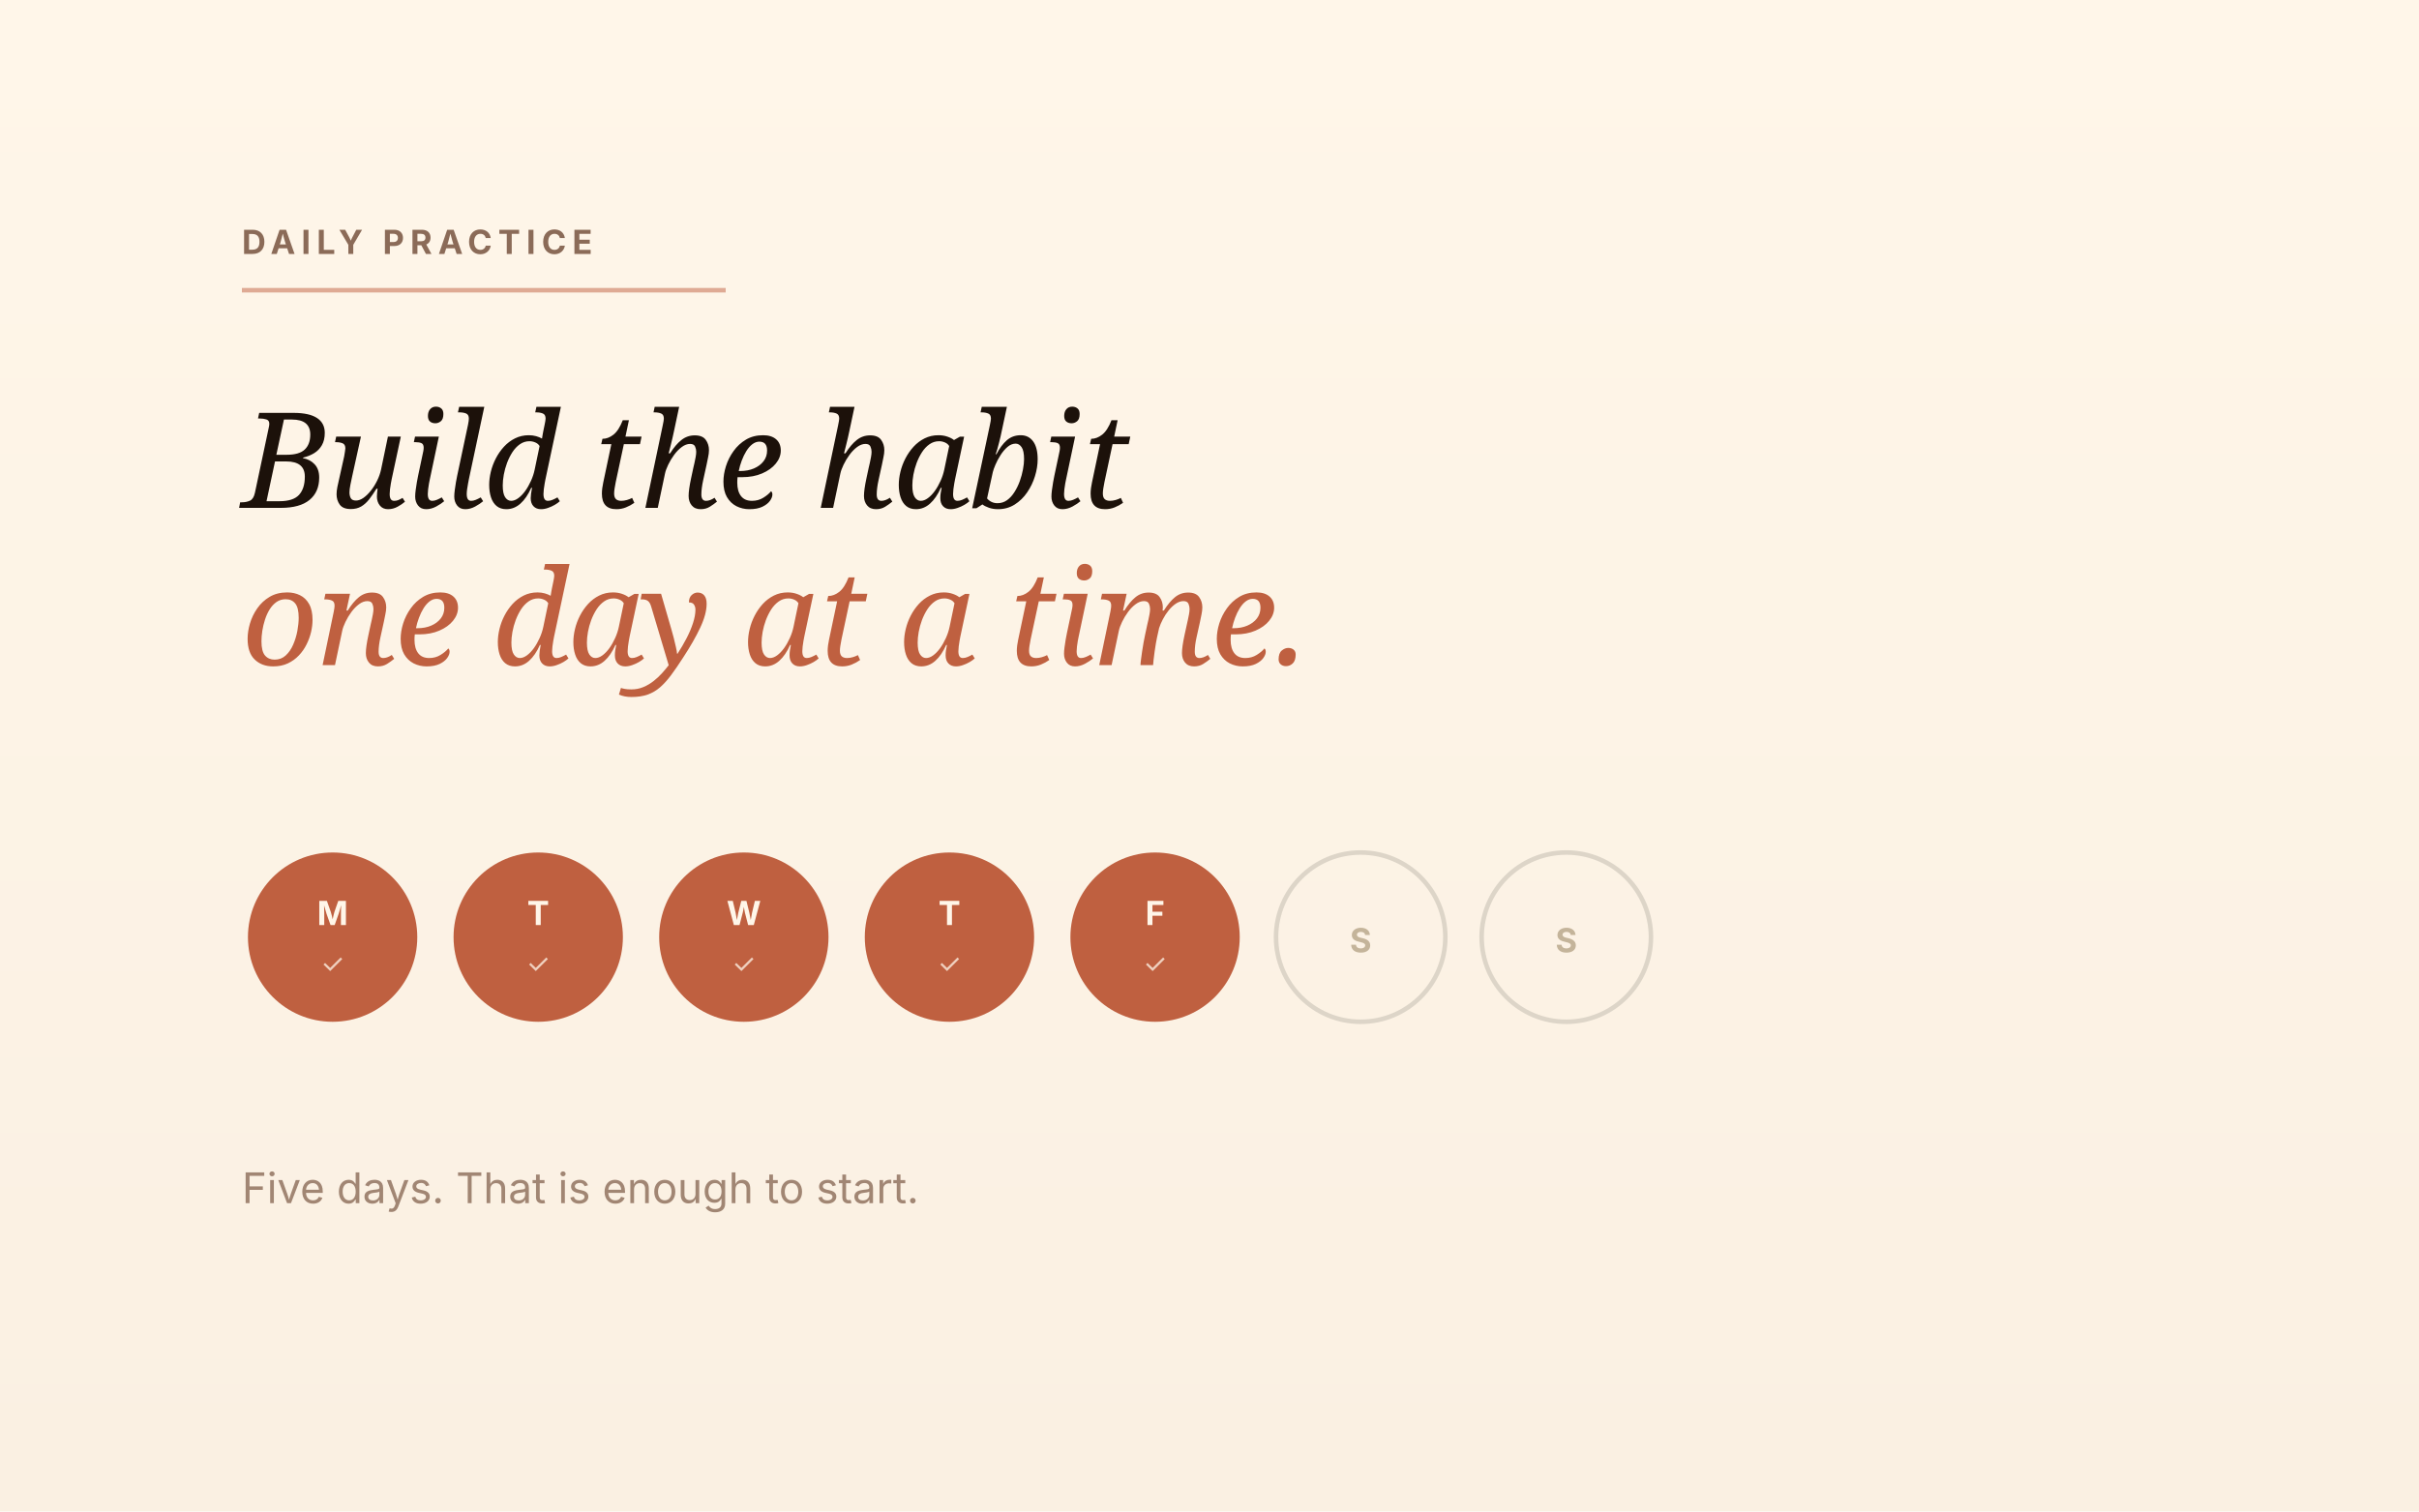
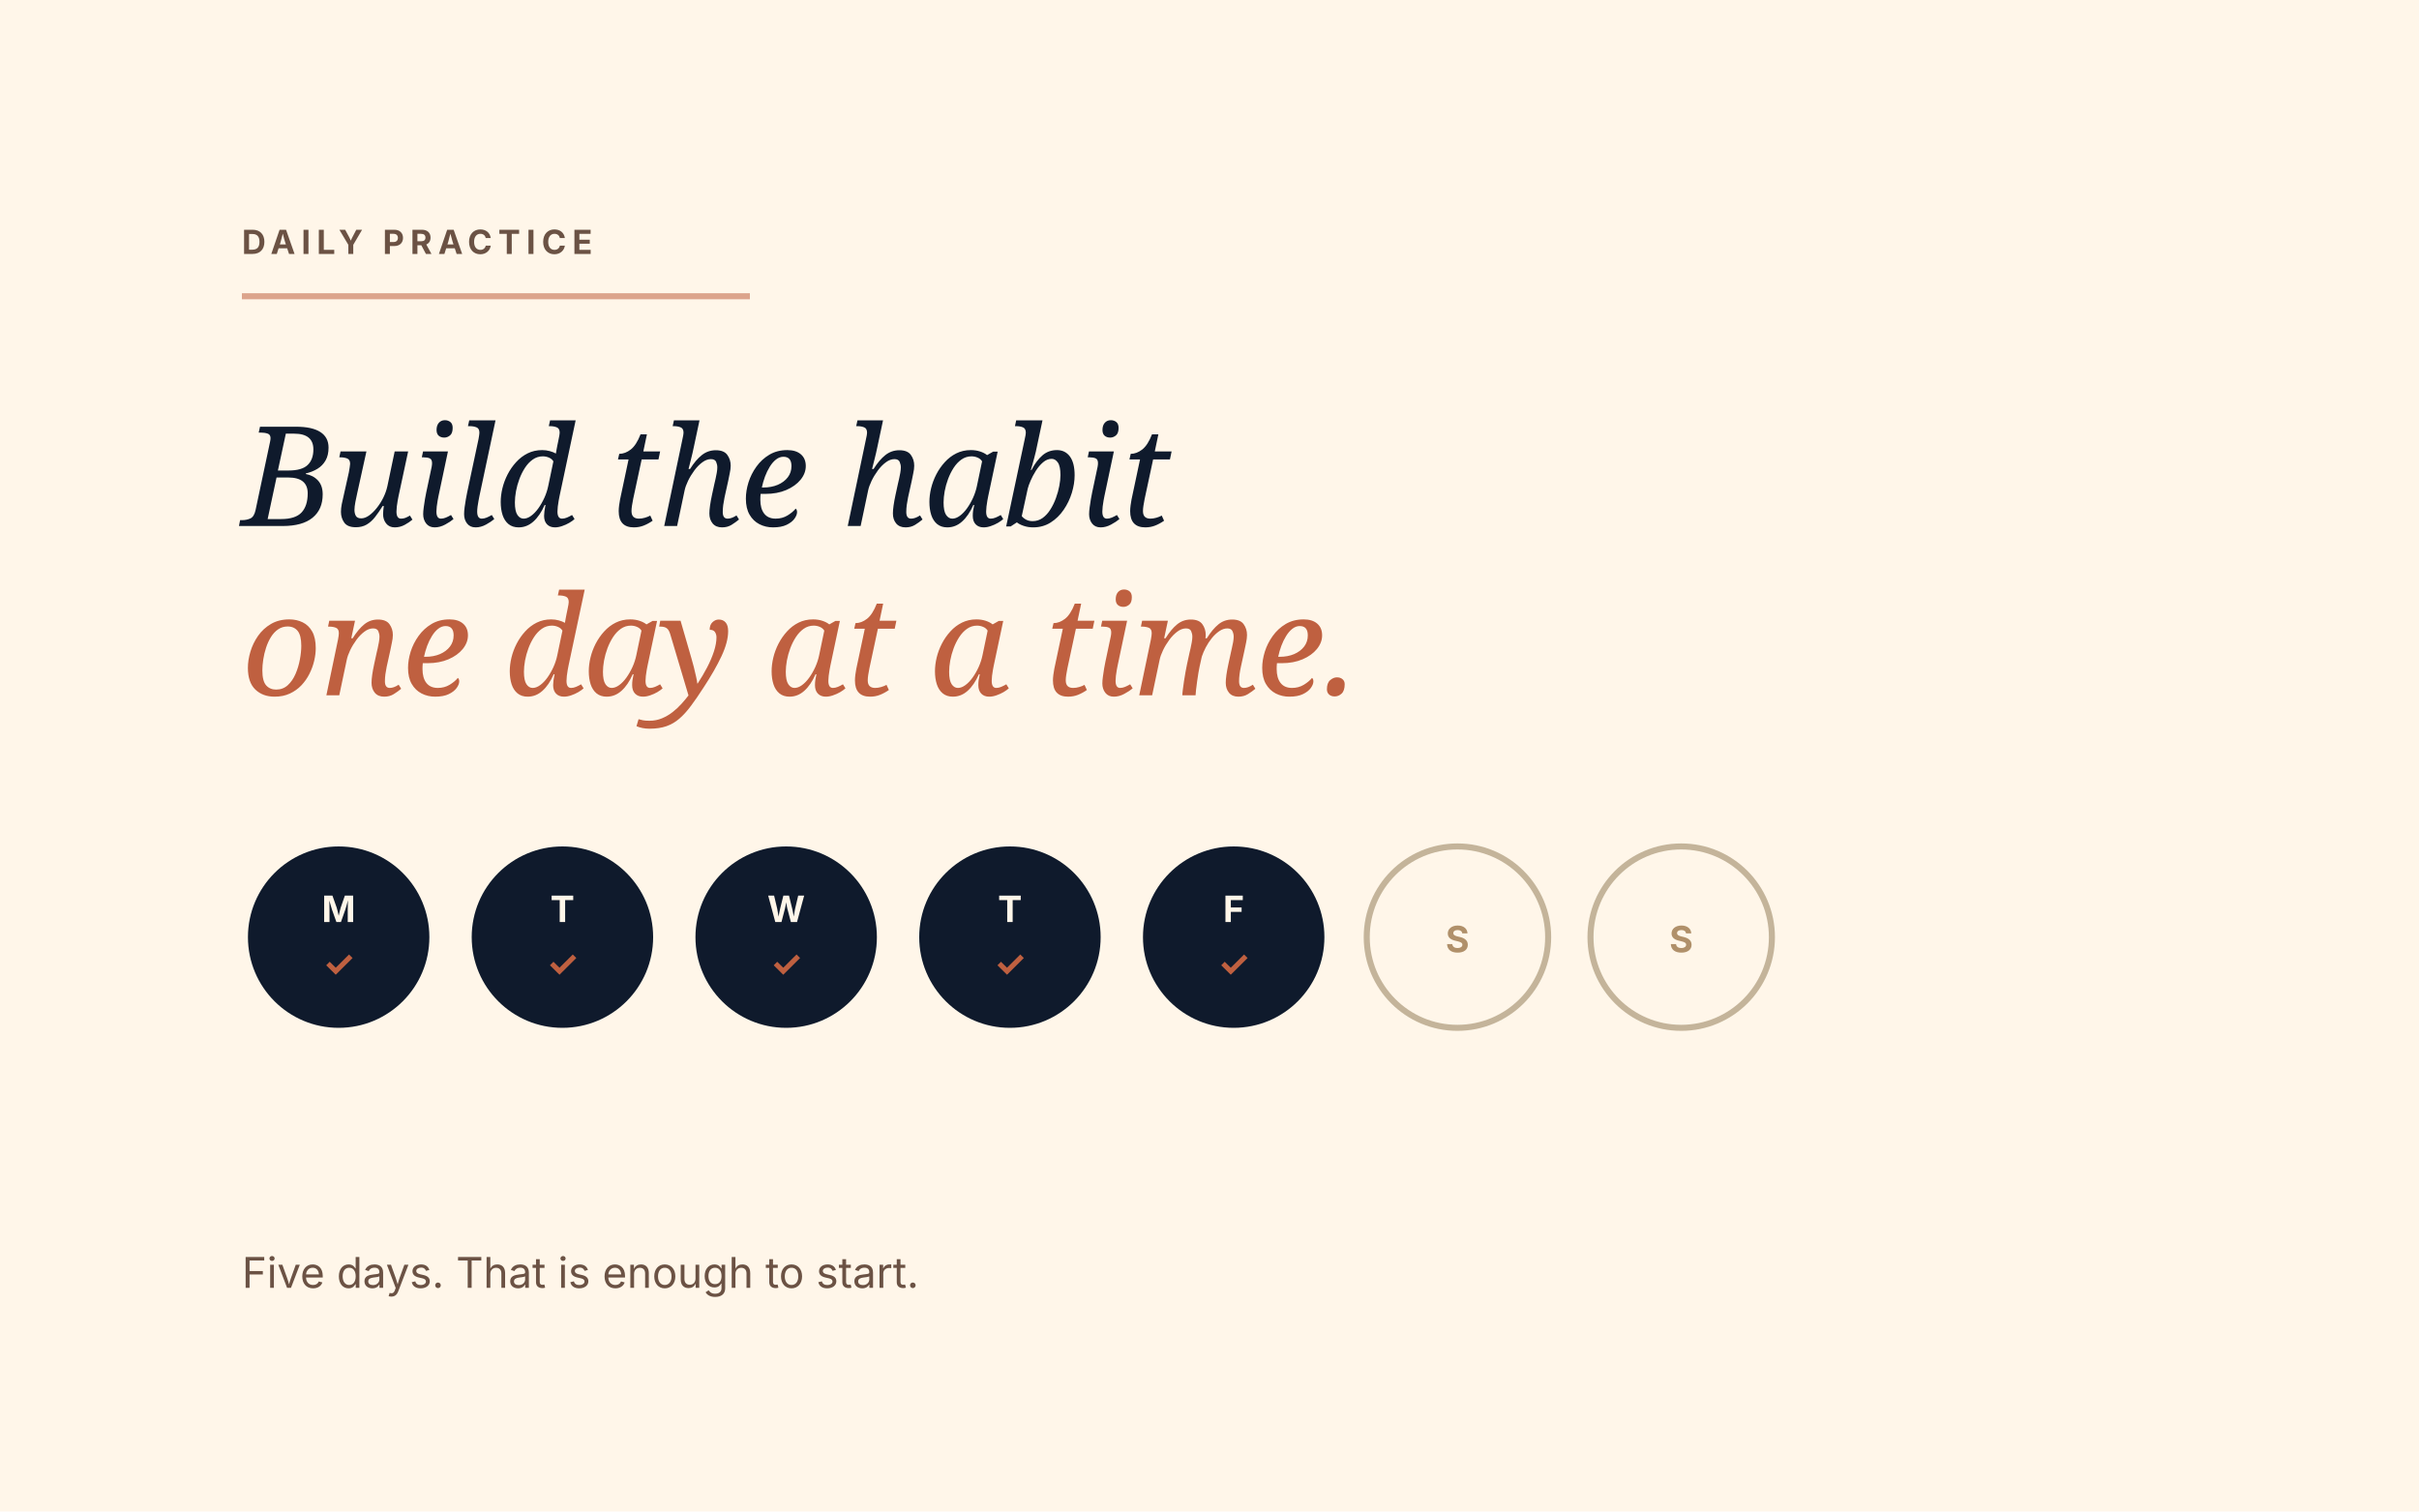
<svg xmlns="http://www.w3.org/2000/svg" viewBox="0 0 800 500" width="800" height="500">
-   <defs>
-     <linearGradient id="bg" x1="0" y1="0" x2="0" y2="1">
-       <stop offset="0%" stop-color="#FFF6E9" />
-       <stop offset="100%" stop-color="#FAF0E2" />
-     </linearGradient>
-   </defs>
-   <rect width="800" height="500" fill="url(#bg)" />
-   <text x="80" y="84" font-family="-apple-system,system-ui,sans-serif" font-size="11" fill="#8B6B58" letter-spacing="0.18em" font-weight="700">DAILY PRACTICE</text>
-   <line x1="80" y1="96" x2="240" y2="96" stroke="#BF6040" stroke-width="1.5" opacity="0.5" />
-   <text x="80" y="168" font-family="Georgia,serif" font-style="italic" font-size="44" fill="#1C110A" letter-spacing="-0.5">Build the habit</text>
-   <text x="80" y="220" font-family="Georgia,serif" font-style="italic" font-size="44" fill="#BF6040" letter-spacing="-0.5">one day at a time.</text>
-   <g transform="translate(80, 280)">
-     <circle cx="30" cy="30" r="28" fill="#BF6040" />
-     <text x="30" y="26" font-family="-apple-system,system-ui,sans-serif" font-size="11" fill="#FFF6E9" text-anchor="middle" font-weight="700">M</text>
-     <text x="30" y="42" font-family="-apple-system,system-ui,sans-serif" font-size="9" fill="#FFF6E9" text-anchor="middle" opacity="0.75">✓</text>
-     <circle cx="98" cy="30" r="28" fill="#BF6040" />
-     <text x="98" y="26" font-family="-apple-system,system-ui,sans-serif" font-size="11" fill="#FFF6E9" text-anchor="middle" font-weight="700">T</text>
-     <text x="98" y="42" font-family="-apple-system,system-ui,sans-serif" font-size="9" fill="#FFF6E9" text-anchor="middle" opacity="0.75">✓</text>
-     <circle cx="166" cy="30" r="28" fill="#BF6040" />
-     <text x="166" y="26" font-family="-apple-system,system-ui,sans-serif" font-size="11" fill="#FFF6E9" text-anchor="middle" font-weight="700">W</text>
-     <text x="166" y="42" font-family="-apple-system,system-ui,sans-serif" font-size="9" fill="#FFF6E9" text-anchor="middle" opacity="0.75">✓</text>
-     <circle cx="234" cy="30" r="28" fill="#BF6040" />
-     <text x="234" y="26" font-family="-apple-system,system-ui,sans-serif" font-size="11" fill="#FFF6E9" text-anchor="middle" font-weight="700">T</text>
-     <text x="234" y="42" font-family="-apple-system,system-ui,sans-serif" font-size="9" fill="#FFF6E9" text-anchor="middle" opacity="0.75">✓</text>
-     <circle cx="302" cy="30" r="28" fill="#BF6040" />
-     <text x="302" y="26" font-family="-apple-system,system-ui,sans-serif" font-size="11" fill="#FFF6E9" text-anchor="middle" font-weight="700">F</text>
-     <text x="302" y="42" font-family="-apple-system,system-ui,sans-serif" font-size="9" fill="#FFF6E9" text-anchor="middle" opacity="0.75">✓</text>
-     <circle cx="370" cy="30" r="28" fill="none" stroke="#DDD5C8" stroke-width="1.5" />
-     <text x="370" y="35" font-family="-apple-system,system-ui,sans-serif" font-size="11" fill="#C4B49A" text-anchor="middle" font-weight="700">S</text>
-     <circle cx="438" cy="30" r="28" fill="none" stroke="#DDD5C8" stroke-width="1.5" />
-     <text x="438" y="35" font-family="-apple-system,system-ui,sans-serif" font-size="11" fill="#C4B49A" text-anchor="middle" font-weight="700">S</text>
+   <rect width="800" height="500" fill="#FFF6E9" />
+   <text x="80" y="84" font-family="-apple-system,system-ui,sans-serif" font-size="11" fill="#6B5244" letter-spacing="0.18em" font-weight="700">DAILY PRACTICE</text>
+   <line x1="80" y1="98" x2="248" y2="98" stroke="#BF6040" stroke-width="2" opacity="0.55" />
+   <text x="80" y="174" font-family="Georgia,serif" font-style="italic" font-size="46" fill="#0F1A2C" letter-spacing="-0.5">Build the habit</text>
+   <text x="80" y="230" font-family="Georgia,serif" font-style="italic" font-size="46" fill="#BF6040" letter-spacing="-0.5">one day at a time.</text>
+   <g transform="translate(80, 278)">
+     <circle cx="32" cy="32" r="30" fill="#0F1A2C" />
+     <text x="32" y="27" font-family="-apple-system,system-ui,sans-serif" font-size="12" fill="#FFF6E9" text-anchor="middle" font-weight="700">M</text>
+     <text x="32" y="45" font-family="-apple-system,system-ui,sans-serif" font-size="12" fill="#BF6040" text-anchor="middle" font-weight="700">✓</text>
+     <circle cx="106" cy="32" r="30" fill="#0F1A2C" />
+     <text x="106" y="27" font-family="-apple-system,system-ui,sans-serif" font-size="12" fill="#FFF6E9" text-anchor="middle" font-weight="700">T</text>
+     <text x="106" y="45" font-family="-apple-system,system-ui,sans-serif" font-size="12" fill="#BF6040" text-anchor="middle" font-weight="700">✓</text>
+     <circle cx="180" cy="32" r="30" fill="#0F1A2C" />
+     <text x="180" y="27" font-family="-apple-system,system-ui,sans-serif" font-size="12" fill="#FFF6E9" text-anchor="middle" font-weight="700">W</text>
+     <text x="180" y="45" font-family="-apple-system,system-ui,sans-serif" font-size="12" fill="#BF6040" text-anchor="middle" font-weight="700">✓</text>
+     <circle cx="254" cy="32" r="30" fill="#0F1A2C" />
+     <text x="254" y="27" font-family="-apple-system,system-ui,sans-serif" font-size="12" fill="#FFF6E9" text-anchor="middle" font-weight="700">T</text>
+     <text x="254" y="45" font-family="-apple-system,system-ui,sans-serif" font-size="12" fill="#BF6040" text-anchor="middle" font-weight="700">✓</text>
+     <circle cx="328" cy="32" r="30" fill="#0F1A2C" />
+     <text x="328" y="27" font-family="-apple-system,system-ui,sans-serif" font-size="12" fill="#FFF6E9" text-anchor="middle" font-weight="700">F</text>
+     <text x="328" y="45" font-family="-apple-system,system-ui,sans-serif" font-size="12" fill="#BF6040" text-anchor="middle" font-weight="700">✓</text>
+     <circle cx="402" cy="32" r="30" fill="none" stroke="#C4B49A" stroke-width="2" />
+     <text x="402" y="37" font-family="-apple-system,system-ui,sans-serif" font-size="12" fill="#B0906A" text-anchor="middle" font-weight="700">S</text>
+     <circle cx="476" cy="32" r="30" fill="none" stroke="#C4B49A" stroke-width="2" />
+     <text x="476" y="37" font-family="-apple-system,system-ui,sans-serif" font-size="12" fill="#B0906A" text-anchor="middle" font-weight="700">S</text>
  </g>
-   <text x="80" y="398" font-family="-apple-system,system-ui,sans-serif" font-size="14" fill="#8B6B58" opacity="0.8">Five days. That is enough to start.</text>
+   <text x="80" y="426" font-family="-apple-system,system-ui,sans-serif" font-size="14" fill="#6B5244">Five days. That is enough to start.</text>
</svg>
